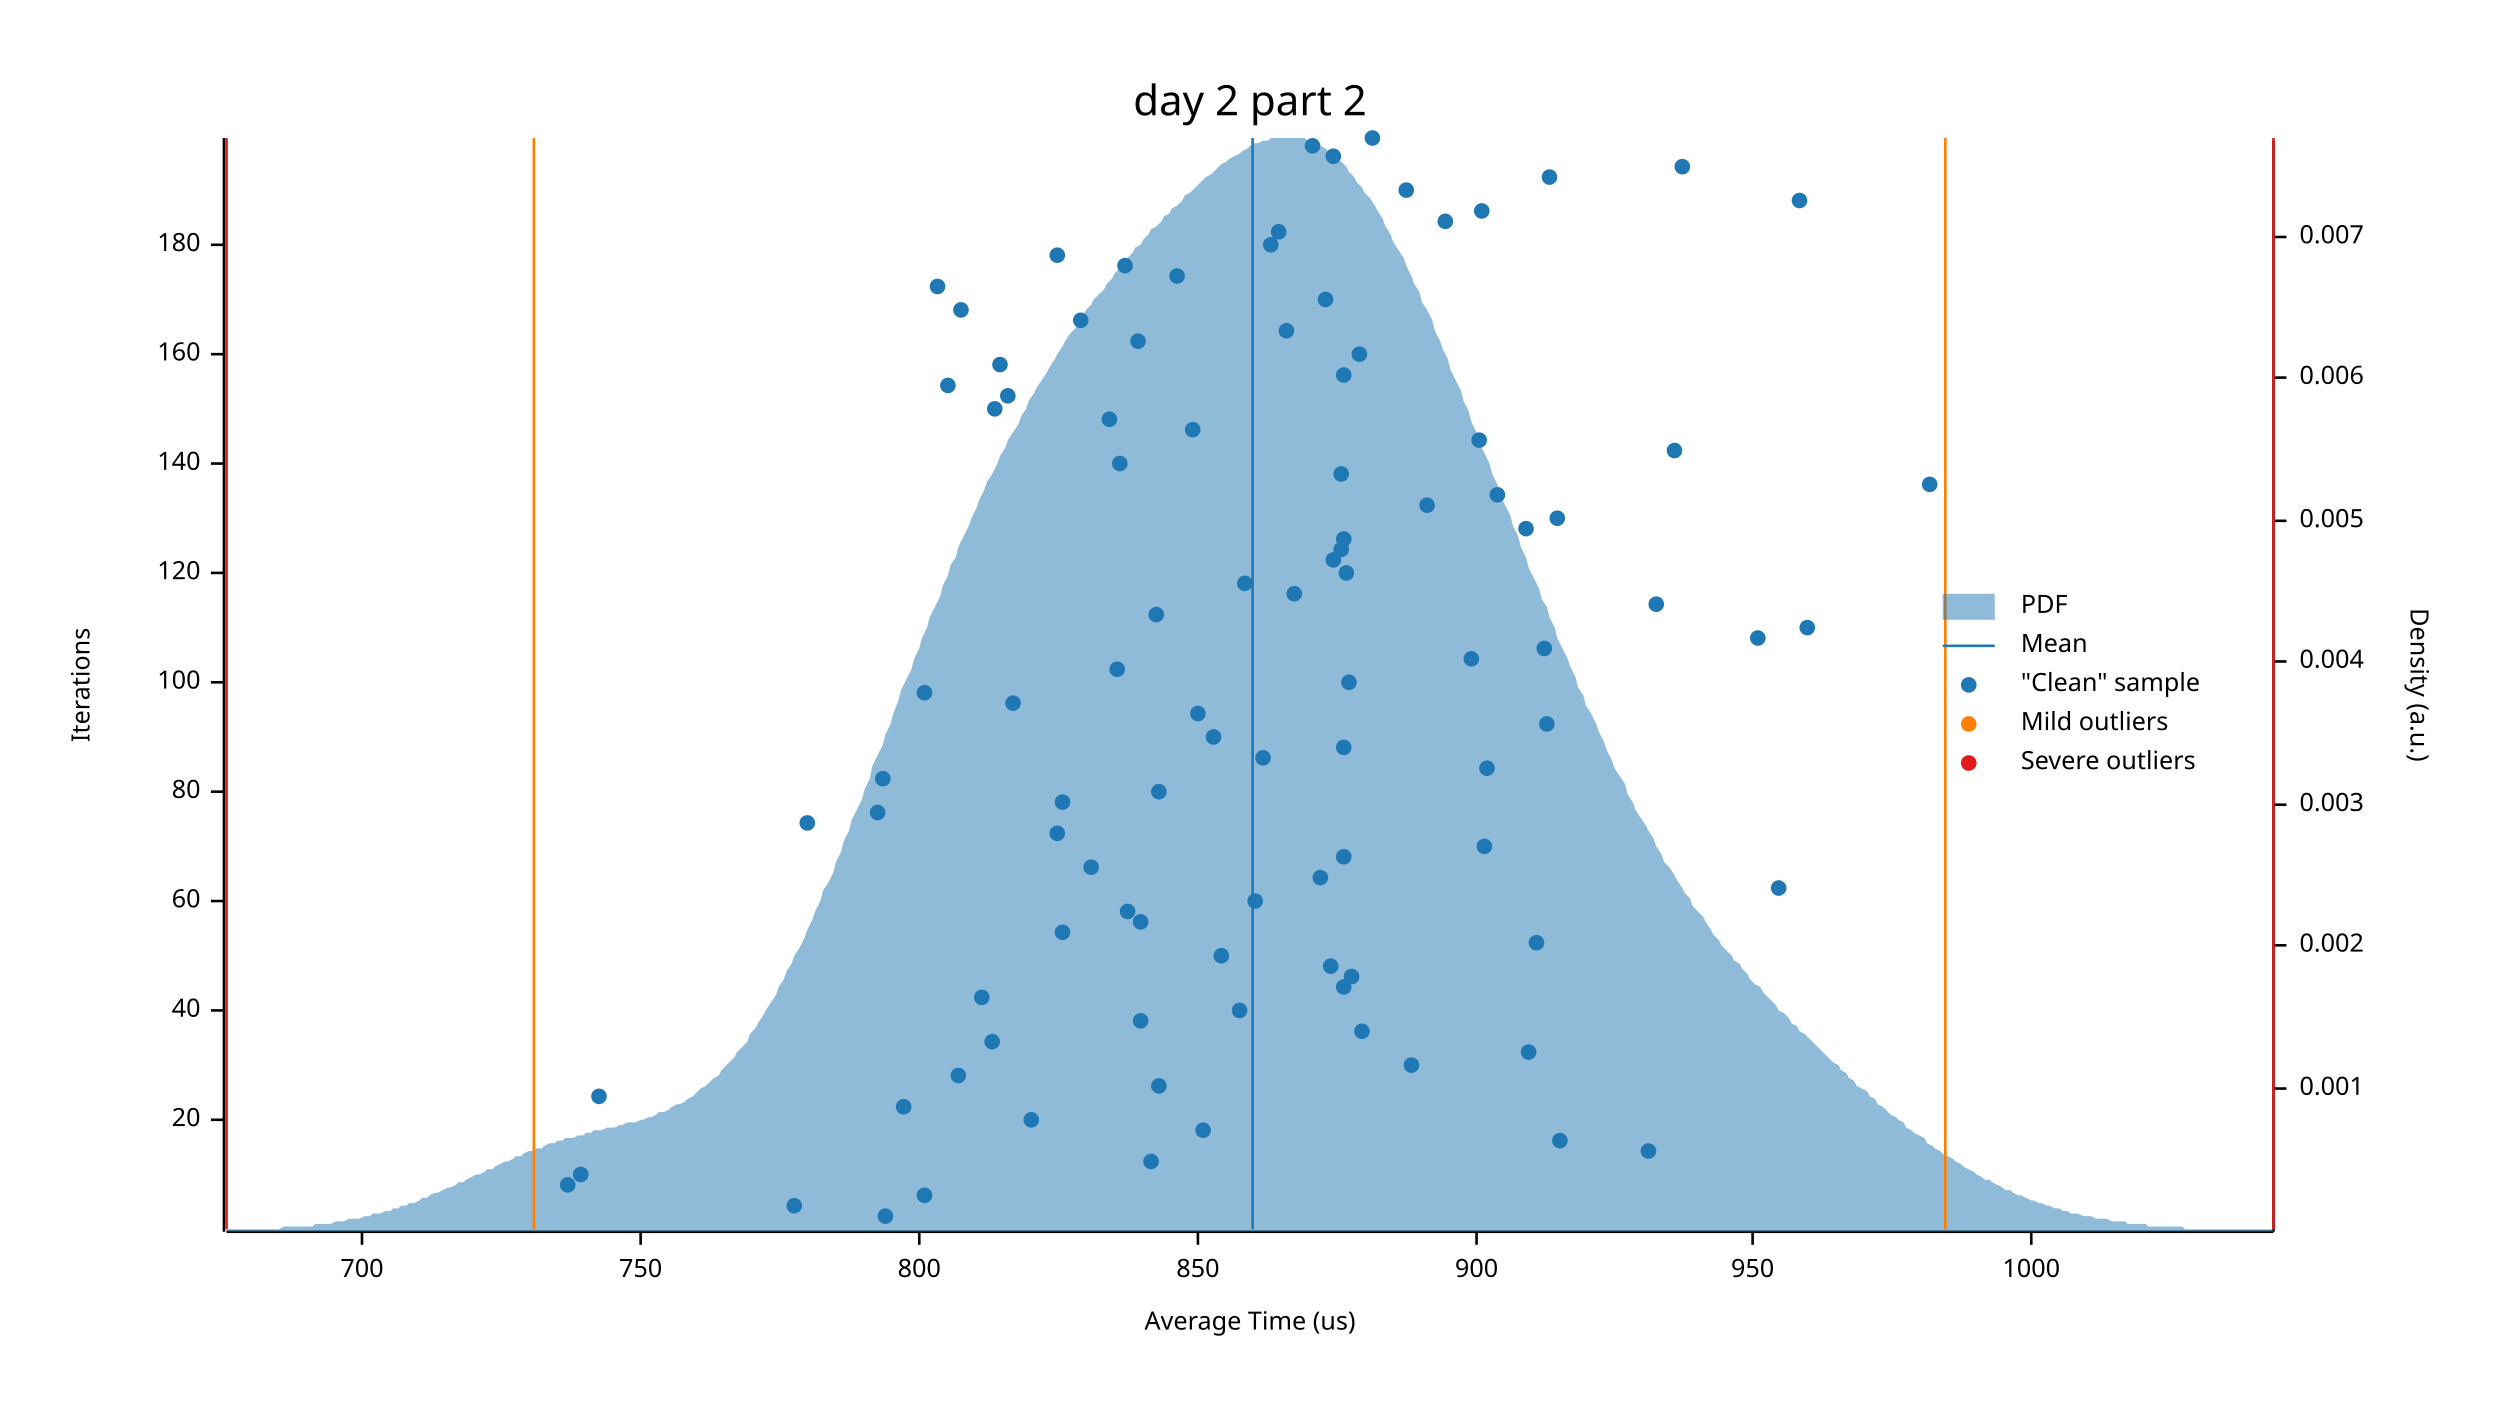
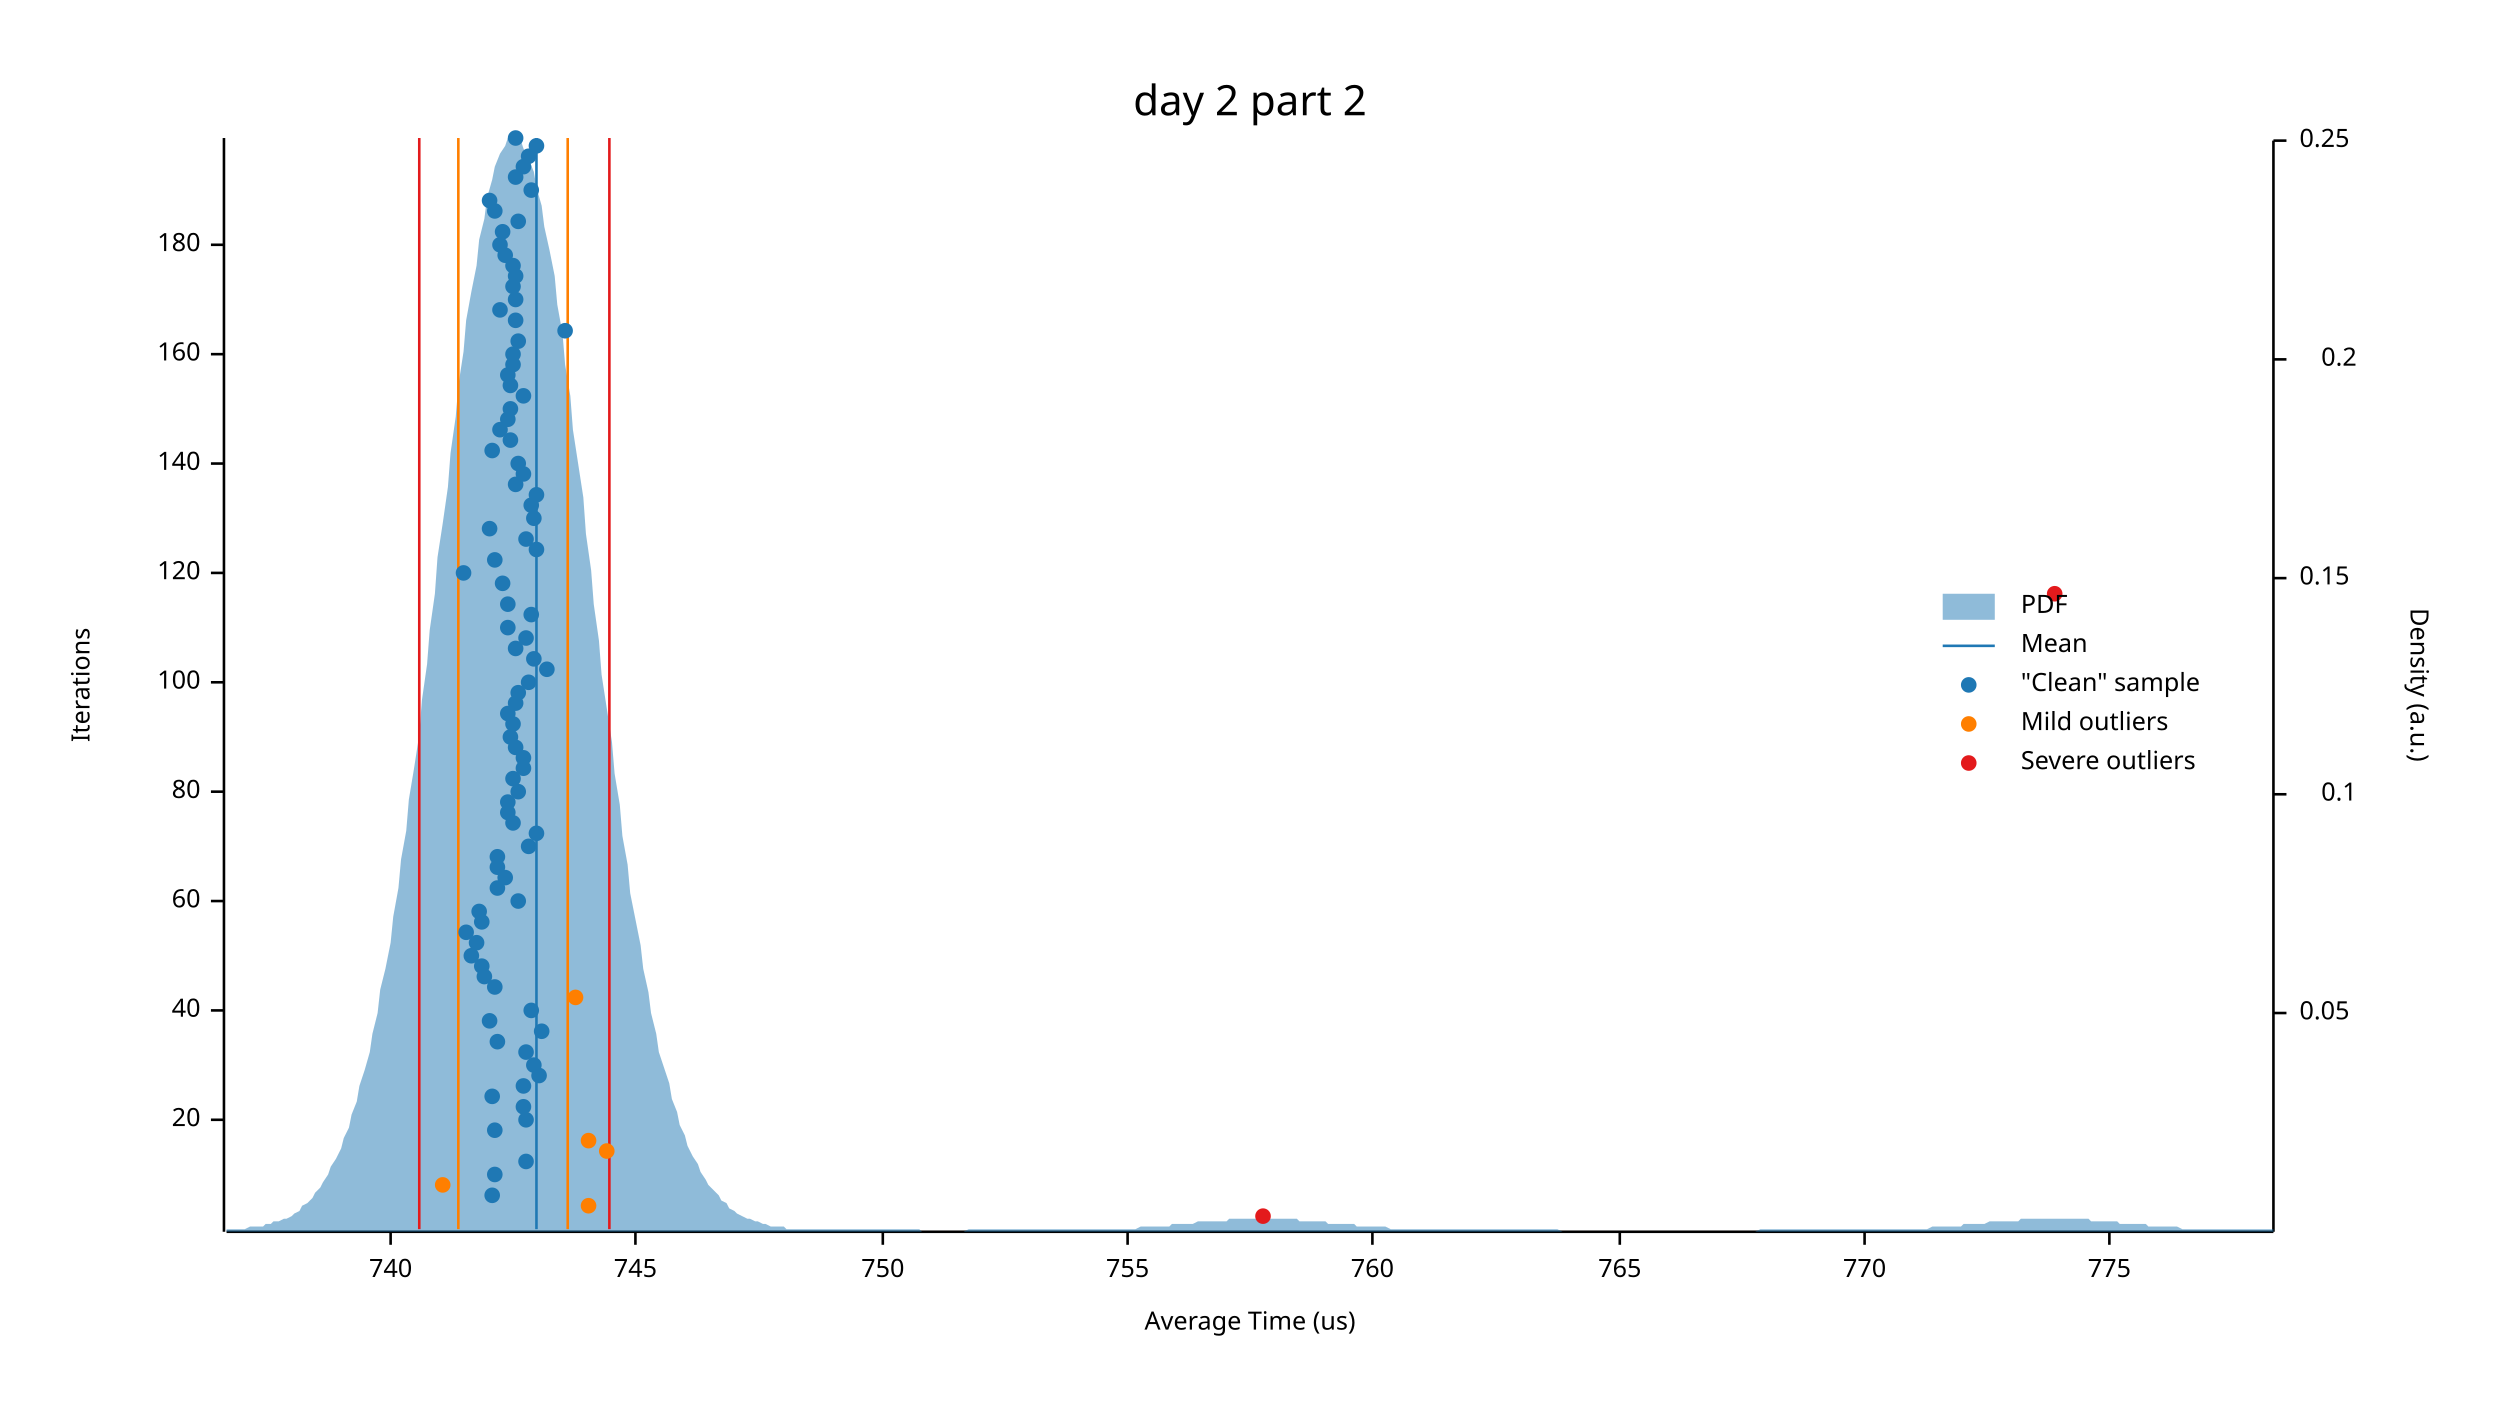
<svg xmlns="http://www.w3.org/2000/svg" width="960" height="540" viewBox="0 0 960 540">
  <text x="480" y="32" dy="0.76em" text-anchor="middle" font-family="sans-serif" font-size="16.129" opacity="1" fill="#000000">
day 2 part 2
</text>
  <text x="27" y="263" dy="0.76em" text-anchor="middle" font-family="sans-serif" font-size="9.677" opacity="1" fill="#000000" transform="rotate(270, 27, 263)">
Iterations
</text>
  <text x="480" y="513" dy="-0.5ex" text-anchor="middle" font-family="sans-serif" font-size="9.677" opacity="1" fill="#000000">
Average Time (us)
</text>
  <polyline fill="none" opacity="1" stroke="#000000" stroke-width="1" points="86,53 86,473 " />
  <text x="77" y="430" dy="0.5ex" text-anchor="end" font-family="sans-serif" font-size="9.677" opacity="1" fill="#000000">
20
</text>
  <polyline fill="none" opacity="1" stroke="#000000" stroke-width="1" points="81,430 86,430 " />
  <text x="77" y="388" dy="0.5ex" text-anchor="end" font-family="sans-serif" font-size="9.677" opacity="1" fill="#000000">
40
</text>
  <polyline fill="none" opacity="1" stroke="#000000" stroke-width="1" points="81,388 86,388 " />
  <text x="77" y="346" dy="0.5ex" text-anchor="end" font-family="sans-serif" font-size="9.677" opacity="1" fill="#000000">
60
</text>
  <polyline fill="none" opacity="1" stroke="#000000" stroke-width="1" points="81,346 86,346 " />
  <text x="77" y="304" dy="0.5ex" text-anchor="end" font-family="sans-serif" font-size="9.677" opacity="1" fill="#000000">
80
</text>
  <polyline fill="none" opacity="1" stroke="#000000" stroke-width="1" points="81,304 86,304 " />
  <text x="77" y="262" dy="0.5ex" text-anchor="end" font-family="sans-serif" font-size="9.677" opacity="1" fill="#000000">
100
</text>
  <polyline fill="none" opacity="1" stroke="#000000" stroke-width="1" points="81,262 86,262 " />
  <text x="77" y="220" dy="0.5ex" text-anchor="end" font-family="sans-serif" font-size="9.677" opacity="1" fill="#000000">
120
</text>
  <polyline fill="none" opacity="1" stroke="#000000" stroke-width="1" points="81,220 86,220 " />
  <text x="77" y="178" dy="0.5ex" text-anchor="end" font-family="sans-serif" font-size="9.677" opacity="1" fill="#000000">
140
</text>
  <polyline fill="none" opacity="1" stroke="#000000" stroke-width="1" points="81,178 86,178 " />
  <text x="77" y="136" dy="0.5ex" text-anchor="end" font-family="sans-serif" font-size="9.677" opacity="1" fill="#000000">
160
</text>
  <polyline fill="none" opacity="1" stroke="#000000" stroke-width="1" points="81,136 86,136 " />
  <text x="77" y="94" dy="0.5ex" text-anchor="end" font-family="sans-serif" font-size="9.677" opacity="1" fill="#000000">
180
</text>
  <polyline fill="none" opacity="1" stroke="#000000" stroke-width="1" points="81,94 86,94 " />
  <polyline fill="none" opacity="1" stroke="#000000" stroke-width="1" points="87,473 873,473 " />
-   <text x="139" y="483" dy="0.76em" text-anchor="middle" font-family="sans-serif" font-size="9.677" opacity="1" fill="#000000">
- 700
- </text>
-   <polyline fill="none" opacity="1" stroke="#000000" stroke-width="1" points="139,473 139,478 " />
-   <text x="246" y="483" dy="0.76em" text-anchor="middle" font-family="sans-serif" font-size="9.677" opacity="1" fill="#000000">
+   <text x="150" y="483" dy="0.76em" text-anchor="middle" font-family="sans-serif" font-size="9.677" opacity="1" fill="#000000">
+ 740
+ </text>
+   <polyline fill="none" opacity="1" stroke="#000000" stroke-width="1" points="150,473 150,478 " />
+   <text x="244" y="483" dy="0.76em" text-anchor="middle" font-family="sans-serif" font-size="9.677" opacity="1" fill="#000000">
+ 745
+ </text>
+   <polyline fill="none" opacity="1" stroke="#000000" stroke-width="1" points="244,473 244,478 " />
+   <text x="339" y="483" dy="0.76em" text-anchor="middle" font-family="sans-serif" font-size="9.677" opacity="1" fill="#000000">
750
</text>
-   <polyline fill="none" opacity="1" stroke="#000000" stroke-width="1" points="246,473 246,478 " />
-   <text x="353" y="483" dy="0.76em" text-anchor="middle" font-family="sans-serif" font-size="9.677" opacity="1" fill="#000000">
- 800
- </text>
-   <polyline fill="none" opacity="1" stroke="#000000" stroke-width="1" points="353,473 353,478 " />
-   <text x="460" y="483" dy="0.76em" text-anchor="middle" font-family="sans-serif" font-size="9.677" opacity="1" fill="#000000">
- 850
- </text>
-   <polyline fill="none" opacity="1" stroke="#000000" stroke-width="1" points="460,473 460,478 " />
-   <text x="567" y="483" dy="0.76em" text-anchor="middle" font-family="sans-serif" font-size="9.677" opacity="1" fill="#000000">
- 900
- </text>
-   <polyline fill="none" opacity="1" stroke="#000000" stroke-width="1" points="567,473 567,478 " />
-   <text x="673" y="483" dy="0.76em" text-anchor="middle" font-family="sans-serif" font-size="9.677" opacity="1" fill="#000000">
- 950
- </text>
-   <polyline fill="none" opacity="1" stroke="#000000" stroke-width="1" points="673,473 673,478 " />
-   <text x="780" y="483" dy="0.76em" text-anchor="middle" font-family="sans-serif" font-size="9.677" opacity="1" fill="#000000">
- 1000
- </text>
-   <polyline fill="none" opacity="1" stroke="#000000" stroke-width="1" points="780,473 780,478 " />
+   <polyline fill="none" opacity="1" stroke="#000000" stroke-width="1" points="339,473 339,478 " />
+   <text x="433" y="483" dy="0.76em" text-anchor="middle" font-family="sans-serif" font-size="9.677" opacity="1" fill="#000000">
+ 755
+ </text>
+   <polyline fill="none" opacity="1" stroke="#000000" stroke-width="1" points="433,473 433,478 " />
+   <text x="527" y="483" dy="0.76em" text-anchor="middle" font-family="sans-serif" font-size="9.677" opacity="1" fill="#000000">
+ 760
+ </text>
+   <polyline fill="none" opacity="1" stroke="#000000" stroke-width="1" points="527,473 527,478 " />
+   <text x="622" y="483" dy="0.76em" text-anchor="middle" font-family="sans-serif" font-size="9.677" opacity="1" fill="#000000">
+ 765
+ </text>
+   <polyline fill="none" opacity="1" stroke="#000000" stroke-width="1" points="622,473 622,478 " />
+   <text x="716" y="483" dy="0.76em" text-anchor="middle" font-family="sans-serif" font-size="9.677" opacity="1" fill="#000000">
+ 770
+ </text>
+   <polyline fill="none" opacity="1" stroke="#000000" stroke-width="1" points="716,473 716,478 " />
+   <text x="810" y="483" dy="0.76em" text-anchor="middle" font-family="sans-serif" font-size="9.677" opacity="1" fill="#000000">
+ 775
+ </text>
+   <polyline fill="none" opacity="1" stroke="#000000" stroke-width="1" points="810,473 810,478 " />
  <text x="933" y="263" dy="0.76em" text-anchor="middle" font-family="sans-serif" font-size="9.677" opacity="1" fill="#000000" transform="rotate(90, 933, 263)">
Density (a.u.)
</text>
  <polyline fill="none" opacity="1" stroke="#000000" stroke-width="1" points="873,54 873,473 " />
-   <text x="883" y="418" dy="0.5ex" text-anchor="start" font-family="sans-serif" font-size="9.677" opacity="1" fill="#000000">
- 0.001
- </text>
-   <polyline fill="none" opacity="1" stroke="#000000" stroke-width="1" points="873,418 878,418 " />
-   <text x="883" y="363" dy="0.5ex" text-anchor="start" font-family="sans-serif" font-size="9.677" opacity="1" fill="#000000">
- 0.002
- </text>
-   <polyline fill="none" opacity="1" stroke="#000000" stroke-width="1" points="873,363 878,363 " />
-   <text x="883" y="309" dy="0.5ex" text-anchor="start" font-family="sans-serif" font-size="9.677" opacity="1" fill="#000000">
- 0.003
- </text>
-   <polyline fill="none" opacity="1" stroke="#000000" stroke-width="1" points="873,309 878,309 " />
-   <text x="883" y="254" dy="0.5ex" text-anchor="start" font-family="sans-serif" font-size="9.677" opacity="1" fill="#000000">
- 0.004
- </text>
-   <polyline fill="none" opacity="1" stroke="#000000" stroke-width="1" points="873,254 878,254 " />
-   <text x="883" y="200" dy="0.5ex" text-anchor="start" font-family="sans-serif" font-size="9.677" opacity="1" fill="#000000">
- 0.005
- </text>
-   <polyline fill="none" opacity="1" stroke="#000000" stroke-width="1" points="873,200 878,200 " />
-   <text x="883" y="145" dy="0.5ex" text-anchor="start" font-family="sans-serif" font-size="9.677" opacity="1" fill="#000000">
- 0.006
- </text>
-   <polyline fill="none" opacity="1" stroke="#000000" stroke-width="1" points="873,145 878,145 " />
-   <text x="883" y="91" dy="0.5ex" text-anchor="start" font-family="sans-serif" font-size="9.677" opacity="1" fill="#000000">
- 0.007
- </text>
-   <polyline fill="none" opacity="1" stroke="#000000" stroke-width="1" points="873,91 878,91 " />
-   <polygon opacity="0.5" fill="#1F78B4" points="87,472 88,472 90,472 91,472 93,472 94,472 96,472 98,472 99,472 101,472 102,472 104,472 105,472 107,472 109,471 110,471 112,471 113,471 115,471 116,471 118,471 120,471 121,470 123,470 124,470 126,470 127,470 129,469 131,469 132,469 134,468 135,468 137,468 138,468 140,467 142,467 143,466 145,466 146,466 148,465 150,465 151,464 153,464 154,463 156,463 157,462 159,462 161,461 162,460 164,460 165,459 167,458 168,458 170,457 172,456 173,456 175,455 176,454 178,454 179,453 181,452 183,451 184,451 186,450 187,449 189,449 190,448 192,447 194,446 195,446 197,445 198,444 200,444 201,443 203,442 205,442 206,441 208,441 209,440 211,439 213,439 214,438 216,438 217,437 219,437 220,437 222,436 224,436 225,435 227,435 228,434 230,434 231,434 233,433 235,433 236,433 238,432 239,432 241,431 242,431 244,431 246,430 247,430 249,429 250,429 252,428 253,427 255,427 257,426 258,425 260,424 261,424 263,423 264,422 266,421 268,419 269,418 271,417 272,416 274,414 276,413 277,411 279,409 280,408 282,406 283,404 285,402 287,400 288,397 290,395 291,393 293,390 294,388 296,385 298,382 299,379 301,376 302,373 304,370 305,367 307,364 309,360 310,357 312,353 313,350 315,346 316,342 318,339 320,335 321,331 323,327 324,323 326,319 327,315 329,311 331,307 332,303 334,299 335,294 337,290 339,286 340,282 342,278 343,274 345,269 346,265 348,261 350,257 351,253 353,249 354,245 356,241 357,237 359,233 361,229 362,225 364,221 365,217 367,214 368,210 370,206 372,202 373,199 375,195 376,192 378,188 379,185 381,182 383,178 384,175 386,172 387,169 389,166 391,163 392,160 394,157 395,154 397,151 398,149 400,146 402,143 403,141 405,138 406,136 408,133 409,131 411,128 413,126 414,124 416,121 417,119 419,117 420,115 422,113 424,111 425,109 427,107 428,105 430,103 431,101 433,99 435,97 436,95 438,94 439,92 441,90 442,88 444,87 446,85 447,83 449,82 450,80 452,79 454,77 455,75 457,74 458,73 460,71 461,70 463,68 465,67 466,66 468,64 469,63 471,62 472,61 474,60 476,59 477,58 479,57 480,56 482,55 483,55 485,54 487,54 488,53 490,53 491,53 493,53 494,53 496,53 498,53 499,53 501,53 502,54 504,55 505,55 507,56 509,57 510,58 512,60 513,61 515,62 517,64 518,66 520,68 521,70 523,72 524,74 526,76 528,79 529,81 531,84 532,87 534,90 535,93 537,96 539,99 540,102 542,106 543,109 545,112 546,116 548,119 550,123 551,127 553,131 554,134 556,138 557,142 559,146 561,150 562,154 564,158 565,162 567,166 568,170 570,174 572,178 573,182 575,186 576,190 578,194 580,198 581,202 583,206 584,210 586,214 587,218 589,222 591,226 592,230 594,233 595,237 597,241 598,245 600,249 602,253 603,256 605,260 606,264 608,267 609,271 611,274 613,278 614,281 616,285 617,288 619,292 620,295 622,298 624,301 625,305 627,308 628,311 630,314 632,317 633,319 635,322 636,325 638,328 639,331 641,333 643,336 644,338 646,341 647,343 649,345 650,348 652,350 654,352 655,354 657,357 658,359 660,361 661,363 663,365 665,367 666,369 668,370 669,372 671,374 672,376 674,378 676,379 677,381 679,383 680,384 682,386 683,388 685,389 687,391 688,393 690,394 691,396 693,397 695,399 696,400 698,402 699,403 701,405 702,406 704,408 706,409 707,411 709,412 710,414 712,415 713,417 715,418 717,419 718,421 720,422 721,424 723,425 724,426 726,428 728,429 729,430 731,431 732,433 734,434 735,435 737,436 739,437 740,439 742,440 743,441 745,442 746,443 748,444 750,445 751,446 753,447 754,448 756,449 758,450 759,451 761,452 762,453 764,453 765,454 767,455 769,456 770,457 772,457 773,458 775,459 776,459 778,460 780,461 781,461 783,462 784,462 786,463 787,463 789,464 791,464 792,465 794,465 795,466 797,466 798,466 800,467 802,467 803,467 805,468 806,468 808,468 809,468 811,469 813,469 814,469 816,469 817,470 819,470 821,470 822,470 824,470 825,471 827,471 828,471 830,471 832,471 833,471 835,471 836,471 838,471 839,472 841,472 843,472 844,472 846,472 847,472 849,472 850,472 852,472 854,472 855,472 857,472 858,472 860,472 861,472 863,472 865,472 866,472 868,472 869,472 871,472 873,472 873,473 87,473 " />
-   <polyline fill="none" opacity="1" stroke="#1F78B4" stroke-width="1" points="481,472 481,53 " />
-   <polyline fill="none" opacity="1" stroke="#FF7F00" stroke-width="1" points="205,472 205,53 " />
-   <polyline fill="none" opacity="1" stroke="#FF7F00" stroke-width="1" points="747,472 747,53 " />
-   <polyline fill="none" opacity="1" stroke="#E31A1C" stroke-width="1" points="87,472 87,53 " />
-   <polyline fill="none" opacity="1" stroke="#E31A1C" stroke-width="1" points="873,472 873,53 " />
-   <circle cx="340" cy="467" r="3" opacity="1" fill="#1F78B4" stroke="none" />
-   <circle cx="305" cy="463" r="3" opacity="1" fill="#1F78B4" stroke="none" />
-   <circle cx="355" cy="459" r="3" opacity="1" fill="#1F78B4" stroke="none" />
-   <circle cx="218" cy="455" r="3" opacity="1" fill="#1F78B4" stroke="none" />
-   <circle cx="223" cy="451" r="3" opacity="1" fill="#1F78B4" stroke="none" />
-   <circle cx="442" cy="446" r="3" opacity="1" fill="#1F78B4" stroke="none" />
-   <circle cx="633" cy="442" r="3" opacity="1" fill="#1F78B4" stroke="none" />
-   <circle cx="599" cy="438" r="3" opacity="1" fill="#1F78B4" stroke="none" />
-   <circle cx="462" cy="434" r="3" opacity="1" fill="#1F78B4" stroke="none" />
-   <circle cx="396" cy="430" r="3" opacity="1" fill="#1F78B4" stroke="none" />
-   <circle cx="347" cy="425" r="3" opacity="1" fill="#1F78B4" stroke="none" />
-   <circle cx="230" cy="421" r="3" opacity="1" fill="#1F78B4" stroke="none" />
-   <circle cx="445" cy="417" r="3" opacity="1" fill="#1F78B4" stroke="none" />
-   <circle cx="368" cy="413" r="3" opacity="1" fill="#1F78B4" stroke="none" />
-   <circle cx="542" cy="409" r="3" opacity="1" fill="#1F78B4" stroke="none" />
-   <circle cx="587" cy="404" r="3" opacity="1" fill="#1F78B4" stroke="none" />
-   <circle cx="381" cy="400" r="3" opacity="1" fill="#1F78B4" stroke="none" />
-   <circle cx="523" cy="396" r="3" opacity="1" fill="#1F78B4" stroke="none" />
-   <circle cx="438" cy="392" r="3" opacity="1" fill="#1F78B4" stroke="none" />
-   <circle cx="476" cy="388" r="3" opacity="1" fill="#1F78B4" stroke="none" />
-   <circle cx="377" cy="383" r="3" opacity="1" fill="#1F78B4" stroke="none" />
-   <circle cx="516" cy="379" r="3" opacity="1" fill="#1F78B4" stroke="none" />
-   <circle cx="519" cy="375" r="3" opacity="1" fill="#1F78B4" stroke="none" />
-   <circle cx="511" cy="371" r="3" opacity="1" fill="#1F78B4" stroke="none" />
-   <circle cx="469" cy="367" r="3" opacity="1" fill="#1F78B4" stroke="none" />
-   <circle cx="590" cy="362" r="3" opacity="1" fill="#1F78B4" stroke="none" />
-   <circle cx="408" cy="358" r="3" opacity="1" fill="#1F78B4" stroke="none" />
-   <circle cx="438" cy="354" r="3" opacity="1" fill="#1F78B4" stroke="none" />
-   <circle cx="433" cy="350" r="3" opacity="1" fill="#1F78B4" stroke="none" />
-   <circle cx="482" cy="346" r="3" opacity="1" fill="#1F78B4" stroke="none" />
-   <circle cx="683" cy="341" r="3" opacity="1" fill="#1F78B4" stroke="none" />
-   <circle cx="507" cy="337" r="3" opacity="1" fill="#1F78B4" stroke="none" />
-   <circle cx="419" cy="333" r="3" opacity="1" fill="#1F78B4" stroke="none" />
-   <circle cx="516" cy="329" r="3" opacity="1" fill="#1F78B4" stroke="none" />
-   <circle cx="570" cy="325" r="3" opacity="1" fill="#1F78B4" stroke="none" />
-   <circle cx="406" cy="320" r="3" opacity="1" fill="#1F78B4" stroke="none" />
-   <circle cx="310" cy="316" r="3" opacity="1" fill="#1F78B4" stroke="none" />
-   <circle cx="337" cy="312" r="3" opacity="1" fill="#1F78B4" stroke="none" />
-   <circle cx="408" cy="308" r="3" opacity="1" fill="#1F78B4" stroke="none" />
-   <circle cx="445" cy="304" r="3" opacity="1" fill="#1F78B4" stroke="none" />
-   <circle cx="339" cy="299" r="3" opacity="1" fill="#1F78B4" stroke="none" />
-   <circle cx="571" cy="295" r="3" opacity="1" fill="#1F78B4" stroke="none" />
-   <circle cx="485" cy="291" r="3" opacity="1" fill="#1F78B4" stroke="none" />
-   <circle cx="516" cy="287" r="3" opacity="1" fill="#1F78B4" stroke="none" />
-   <circle cx="466" cy="283" r="3" opacity="1" fill="#1F78B4" stroke="none" />
-   <circle cx="594" cy="278" r="3" opacity="1" fill="#1F78B4" stroke="none" />
-   <circle cx="460" cy="274" r="3" opacity="1" fill="#1F78B4" stroke="none" />
-   <circle cx="389" cy="270" r="3" opacity="1" fill="#1F78B4" stroke="none" />
-   <circle cx="355" cy="266" r="3" opacity="1" fill="#1F78B4" stroke="none" />
-   <circle cx="518" cy="262" r="3" opacity="1" fill="#1F78B4" stroke="none" />
-   <circle cx="429" cy="257" r="3" opacity="1" fill="#1F78B4" stroke="none" />
-   <circle cx="565" cy="253" r="3" opacity="1" fill="#1F78B4" stroke="none" />
-   <circle cx="593" cy="249" r="3" opacity="1" fill="#1F78B4" stroke="none" />
-   <circle cx="675" cy="245" r="3" opacity="1" fill="#1F78B4" stroke="none" />
-   <circle cx="694" cy="241" r="3" opacity="1" fill="#1F78B4" stroke="none" />
-   <circle cx="444" cy="236" r="3" opacity="1" fill="#1F78B4" stroke="none" />
-   <circle cx="636" cy="232" r="3" opacity="1" fill="#1F78B4" stroke="none" />
-   <circle cx="497" cy="228" r="3" opacity="1" fill="#1F78B4" stroke="none" />
-   <circle cx="478" cy="224" r="3" opacity="1" fill="#1F78B4" stroke="none" />
-   <circle cx="517" cy="220" r="3" opacity="1" fill="#1F78B4" stroke="none" />
-   <circle cx="512" cy="215" r="3" opacity="1" fill="#1F78B4" stroke="none" />
-   <circle cx="515" cy="211" r="3" opacity="1" fill="#1F78B4" stroke="none" />
-   <circle cx="516" cy="207" r="3" opacity="1" fill="#1F78B4" stroke="none" />
-   <circle cx="586" cy="203" r="3" opacity="1" fill="#1F78B4" stroke="none" />
-   <circle cx="598" cy="199" r="3" opacity="1" fill="#1F78B4" stroke="none" />
-   <circle cx="548" cy="194" r="3" opacity="1" fill="#1F78B4" stroke="none" />
-   <circle cx="575" cy="190" r="3" opacity="1" fill="#1F78B4" stroke="none" />
-   <circle cx="741" cy="186" r="3" opacity="1" fill="#1F78B4" stroke="none" />
-   <circle cx="515" cy="182" r="3" opacity="1" fill="#1F78B4" stroke="none" />
-   <circle cx="430" cy="178" r="3" opacity="1" fill="#1F78B4" stroke="none" />
-   <circle cx="643" cy="173" r="3" opacity="1" fill="#1F78B4" stroke="none" />
-   <circle cx="568" cy="169" r="3" opacity="1" fill="#1F78B4" stroke="none" />
-   <circle cx="458" cy="165" r="3" opacity="1" fill="#1F78B4" stroke="none" />
-   <circle cx="426" cy="161" r="3" opacity="1" fill="#1F78B4" stroke="none" />
-   <circle cx="382" cy="157" r="3" opacity="1" fill="#1F78B4" stroke="none" />
-   <circle cx="387" cy="152" r="3" opacity="1" fill="#1F78B4" stroke="none" />
-   <circle cx="364" cy="148" r="3" opacity="1" fill="#1F78B4" stroke="none" />
-   <circle cx="516" cy="144" r="3" opacity="1" fill="#1F78B4" stroke="none" />
-   <circle cx="384" cy="140" r="3" opacity="1" fill="#1F78B4" stroke="none" />
-   <circle cx="522" cy="136" r="3" opacity="1" fill="#1F78B4" stroke="none" />
-   <circle cx="437" cy="131" r="3" opacity="1" fill="#1F78B4" stroke="none" />
-   <circle cx="494" cy="127" r="3" opacity="1" fill="#1F78B4" stroke="none" />
-   <circle cx="415" cy="123" r="3" opacity="1" fill="#1F78B4" stroke="none" />
-   <circle cx="369" cy="119" r="3" opacity="1" fill="#1F78B4" stroke="none" />
-   <circle cx="509" cy="115" r="3" opacity="1" fill="#1F78B4" stroke="none" />
-   <circle cx="360" cy="110" r="3" opacity="1" fill="#1F78B4" stroke="none" />
-   <circle cx="452" cy="106" r="3" opacity="1" fill="#1F78B4" stroke="none" />
-   <circle cx="432" cy="102" r="3" opacity="1" fill="#1F78B4" stroke="none" />
-   <circle cx="406" cy="98" r="3" opacity="1" fill="#1F78B4" stroke="none" />
-   <circle cx="488" cy="94" r="3" opacity="1" fill="#1F78B4" stroke="none" />
-   <circle cx="491" cy="89" r="3" opacity="1" fill="#1F78B4" stroke="none" />
-   <circle cx="555" cy="85" r="3" opacity="1" fill="#1F78B4" stroke="none" />
-   <circle cx="569" cy="81" r="3" opacity="1" fill="#1F78B4" stroke="none" />
-   <circle cx="691" cy="77" r="3" opacity="1" fill="#1F78B4" stroke="none" />
-   <circle cx="540" cy="73" r="3" opacity="1" fill="#1F78B4" stroke="none" />
-   <circle cx="595" cy="68" r="3" opacity="1" fill="#1F78B4" stroke="none" />
-   <circle cx="646" cy="64" r="3" opacity="1" fill="#1F78B4" stroke="none" />
-   <circle cx="512" cy="60" r="3" opacity="1" fill="#1F78B4" stroke="none" />
-   <circle cx="504" cy="56" r="3" opacity="1" fill="#1F78B4" stroke="none" />
-   <circle cx="527" cy="53" r="3" opacity="1" fill="#1F78B4" stroke="none" />
+   <text x="883" y="389" dy="0.5ex" text-anchor="start" font-family="sans-serif" font-size="9.677" opacity="1" fill="#000000">
+ 0.05
+ </text>
+   <polyline fill="none" opacity="1" stroke="#000000" stroke-width="1" points="873,389 878,389 " />
+   <text x="905" y="305" dy="0.5ex" text-anchor="end" font-family="sans-serif" font-size="9.677" opacity="1" fill="#000000">
+ 0.1
+ </text>
+   <polyline fill="none" opacity="1" stroke="#000000" stroke-width="1" points="873,305 878,305 " />
+   <text x="883" y="222" dy="0.5ex" text-anchor="start" font-family="sans-serif" font-size="9.677" opacity="1" fill="#000000">
+ 0.15
+ </text>
+   <polyline fill="none" opacity="1" stroke="#000000" stroke-width="1" points="873,222 878,222 " />
+   <text x="905" y="138" dy="0.5ex" text-anchor="end" font-family="sans-serif" font-size="9.677" opacity="1" fill="#000000">
+ 0.2
+ </text>
+   <polyline fill="none" opacity="1" stroke="#000000" stroke-width="1" points="873,138 878,138 " />
+   <text x="883" y="54" dy="0.5ex" text-anchor="start" font-family="sans-serif" font-size="9.677" opacity="1" fill="#000000">
+ 0.25
+ </text>
+   <polyline fill="none" opacity="1" stroke="#000000" stroke-width="1" points="873,54 878,54 " />
+   <polygon opacity="0.5" fill="#1F78B4" points="87,472 88,472 90,472 91,472 93,472 94,472 96,471 98,471 99,471 101,471 102,470 104,470 105,469 107,469 109,468 110,468 112,467 113,466 115,465 116,463 118,462 120,460 121,458 123,456 124,454 126,451 127,448 129,445 131,441 132,437 134,433 135,428 137,423 138,417 140,411 142,404 143,397 145,389 146,380 148,372 150,362 151,352 153,341 154,330 156,319 157,307 159,295 161,282 162,269 164,255 165,242 167,228 168,214 170,201 172,187 173,174 175,160 176,148 178,135 179,123 181,112 183,102 184,92 186,84 187,76 189,69 190,64 192,59 194,56 195,53 197,53 198,53 200,54 201,57 203,61 205,66 206,72 208,79 209,87 211,96 213,106 214,117 216,128 217,140 219,152 220,165 222,178 224,191 225,205 227,219 228,232 230,246 231,259 233,272 235,285 236,297 238,309 239,321 241,332 242,343 244,353 246,363 247,372 249,381 250,389 252,397 253,404 255,410 257,416 258,422 260,427 261,432 263,436 264,440 266,444 268,447 269,450 271,453 272,455 274,457 276,459 277,461 279,462 280,464 282,465 283,466 285,467 287,468 288,468 290,469 291,469 293,470 294,470 296,471 298,471 299,471 301,471 302,472 304,472 305,472 307,472 309,472 310,472 312,472 313,472 315,472 316,472 318,472 320,472 321,472 323,472 324,472 326,472 327,472 329,472 331,472 332,472 334,472 335,472 337,472 339,472 340,472 342,472 343,472 345,472 346,472 348,472 350,472 351,472 353,472 354,473 356,473 357,473 359,473 361,473 362,473 364,473 365,473 367,473 368,473 370,473 372,472 373,472 375,472 376,472 378,472 379,472 381,472 383,472 384,472 386,472 387,472 389,472 391,472 392,472 394,472 395,472 397,472 398,472 400,472 402,472 403,472 405,472 406,472 408,472 409,472 411,472 413,472 414,472 416,472 417,472 419,472 420,472 422,472 424,472 425,472 427,472 428,472 430,472 431,472 433,472 435,472 436,472 438,471 439,471 441,471 442,471 444,471 446,471 447,471 449,471 450,470 452,470 454,470 455,470 457,470 458,470 460,469 461,469 463,469 465,469 466,469 468,469 469,469 471,469 472,468 474,468 476,468 477,468 479,468 480,468 482,468 483,468 485,468 487,468 488,468 490,468 491,468 493,468 494,468 496,468 498,468 499,469 501,469 502,469 504,469 505,469 507,469 509,469 510,470 512,470 513,470 515,470 517,470 518,470 520,470 521,471 523,471 524,471 526,471 528,471 529,471 531,471 532,471 534,472 535,472 537,472 539,472 540,472 542,472 543,472 545,472 546,472 548,472 550,472 551,472 553,472 554,472 556,472 557,472 559,472 561,472 562,472 564,472 565,472 567,472 568,472 570,472 572,472 573,472 575,472 576,472 578,472 580,472 581,472 583,472 584,472 586,472 587,472 589,472 591,472 592,472 594,472 595,472 597,472 598,472 600,473 602,473 603,473 605,473 606,473 608,473 609,473 611,473 613,473 614,473 616,473 617,473 619,473 620,473 622,473 624,473 625,473 627,473 628,473 630,473 632,473 633,473 635,473 636,473 638,473 639,473 641,473 643,473 644,473 646,473 647,473 649,473 650,473 652,473 654,473 655,473 657,473 658,473 660,473 661,473 663,473 665,473 666,473 668,473 669,473 671,473 672,473 674,473 676,472 677,472 679,472 680,472 682,472 683,472 685,472 687,472 688,472 690,472 691,472 693,472 695,472 696,472 698,472 699,472 701,472 702,472 704,472 706,472 707,472 709,472 710,472 712,472 713,472 715,472 717,472 718,472 720,472 721,472 723,472 724,472 726,472 728,472 729,472 731,472 732,472 734,472 735,472 737,472 739,472 740,472 742,471 743,471 745,471 746,471 748,471 750,471 751,471 753,471 754,470 756,470 758,470 759,470 761,470 762,470 764,469 765,469 767,469 769,469 770,469 772,469 773,469 775,469 776,468 778,468 780,468 781,468 783,468 784,468 786,468 787,468 789,468 791,468 792,468 794,468 795,468 797,468 798,468 800,468 802,468 803,469 805,469 806,469 808,469 809,469 811,469 813,469 814,470 816,470 817,470 819,470 821,470 822,470 824,470 825,471 827,471 828,471 830,471 832,471 833,471 835,471 836,471 838,472 839,472 841,472 843,472 844,472 846,472 847,472 849,472 850,472 852,472 854,472 855,472 857,472 858,472 860,472 861,472 863,472 865,472 866,472 868,472 869,472 871,472 873,472 873,473 87,473 " />
+   <polyline fill="none" opacity="1" stroke="#1F78B4" stroke-width="1" points="206,472 206,53 " />
+   <polyline fill="none" opacity="1" stroke="#FF7F00" stroke-width="1" points="176,472 176,53 " />
+   <polyline fill="none" opacity="1" stroke="#FF7F00" stroke-width="1" points="218,472 218,53 " />
+   <polyline fill="none" opacity="1" stroke="#E31A1C" stroke-width="1" points="161,472 161,53 " />
+   <polyline fill="none" opacity="1" stroke="#E31A1C" stroke-width="1" points="234,472 234,53 " />
+   <circle cx="189" cy="459" r="3" opacity="1" fill="#1F78B4" stroke="none" />
+   <circle cx="190" cy="451" r="3" opacity="1" fill="#1F78B4" stroke="none" />
+   <circle cx="202" cy="446" r="3" opacity="1" fill="#1F78B4" stroke="none" />
+   <circle cx="190" cy="434" r="3" opacity="1" fill="#1F78B4" stroke="none" />
+   <circle cx="202" cy="430" r="3" opacity="1" fill="#1F78B4" stroke="none" />
+   <circle cx="201" cy="425" r="3" opacity="1" fill="#1F78B4" stroke="none" />
+   <circle cx="189" cy="421" r="3" opacity="1" fill="#1F78B4" stroke="none" />
+   <circle cx="201" cy="417" r="3" opacity="1" fill="#1F78B4" stroke="none" />
+   <circle cx="207" cy="413" r="3" opacity="1" fill="#1F78B4" stroke="none" />
+   <circle cx="205" cy="409" r="3" opacity="1" fill="#1F78B4" stroke="none" />
+   <circle cx="202" cy="404" r="3" opacity="1" fill="#1F78B4" stroke="none" />
+   <circle cx="191" cy="400" r="3" opacity="1" fill="#1F78B4" stroke="none" />
+   <circle cx="208" cy="396" r="3" opacity="1" fill="#1F78B4" stroke="none" />
+   <circle cx="188" cy="392" r="3" opacity="1" fill="#1F78B4" stroke="none" />
+   <circle cx="204" cy="388" r="3" opacity="1" fill="#1F78B4" stroke="none" />
+   <circle cx="190" cy="379" r="3" opacity="1" fill="#1F78B4" stroke="none" />
+   <circle cx="186" cy="375" r="3" opacity="1" fill="#1F78B4" stroke="none" />
+   <circle cx="185" cy="371" r="3" opacity="1" fill="#1F78B4" stroke="none" />
+   <circle cx="181" cy="367" r="3" opacity="1" fill="#1F78B4" stroke="none" />
+   <circle cx="183" cy="362" r="3" opacity="1" fill="#1F78B4" stroke="none" />
+   <circle cx="179" cy="358" r="3" opacity="1" fill="#1F78B4" stroke="none" />
+   <circle cx="185" cy="354" r="3" opacity="1" fill="#1F78B4" stroke="none" />
+   <circle cx="184" cy="350" r="3" opacity="1" fill="#1F78B4" stroke="none" />
+   <circle cx="199" cy="346" r="3" opacity="1" fill="#1F78B4" stroke="none" />
+   <circle cx="191" cy="341" r="3" opacity="1" fill="#1F78B4" stroke="none" />
+   <circle cx="194" cy="337" r="3" opacity="1" fill="#1F78B4" stroke="none" />
+   <circle cx="191" cy="333" r="3" opacity="1" fill="#1F78B4" stroke="none" />
+   <circle cx="191" cy="329" r="3" opacity="1" fill="#1F78B4" stroke="none" />
+   <circle cx="203" cy="325" r="3" opacity="1" fill="#1F78B4" stroke="none" />
+   <circle cx="206" cy="320" r="3" opacity="1" fill="#1F78B4" stroke="none" />
+   <circle cx="197" cy="316" r="3" opacity="1" fill="#1F78B4" stroke="none" />
+   <circle cx="195" cy="312" r="3" opacity="1" fill="#1F78B4" stroke="none" />
+   <circle cx="195" cy="308" r="3" opacity="1" fill="#1F78B4" stroke="none" />
+   <circle cx="199" cy="304" r="3" opacity="1" fill="#1F78B4" stroke="none" />
+   <circle cx="197" cy="299" r="3" opacity="1" fill="#1F78B4" stroke="none" />
+   <circle cx="201" cy="295" r="3" opacity="1" fill="#1F78B4" stroke="none" />
+   <circle cx="201" cy="291" r="3" opacity="1" fill="#1F78B4" stroke="none" />
+   <circle cx="198" cy="287" r="3" opacity="1" fill="#1F78B4" stroke="none" />
+   <circle cx="196" cy="283" r="3" opacity="1" fill="#1F78B4" stroke="none" />
+   <circle cx="197" cy="278" r="3" opacity="1" fill="#1F78B4" stroke="none" />
+   <circle cx="195" cy="274" r="3" opacity="1" fill="#1F78B4" stroke="none" />
+   <circle cx="198" cy="270" r="3" opacity="1" fill="#1F78B4" stroke="none" />
+   <circle cx="199" cy="266" r="3" opacity="1" fill="#1F78B4" stroke="none" />
+   <circle cx="203" cy="262" r="3" opacity="1" fill="#1F78B4" stroke="none" />
+   <circle cx="210" cy="257" r="3" opacity="1" fill="#1F78B4" stroke="none" />
+   <circle cx="205" cy="253" r="3" opacity="1" fill="#1F78B4" stroke="none" />
+   <circle cx="198" cy="249" r="3" opacity="1" fill="#1F78B4" stroke="none" />
+   <circle cx="202" cy="245" r="3" opacity="1" fill="#1F78B4" stroke="none" />
+   <circle cx="195" cy="241" r="3" opacity="1" fill="#1F78B4" stroke="none" />
+   <circle cx="204" cy="236" r="3" opacity="1" fill="#1F78B4" stroke="none" />
+   <circle cx="195" cy="232" r="3" opacity="1" fill="#1F78B4" stroke="none" />
+   <circle cx="193" cy="224" r="3" opacity="1" fill="#1F78B4" stroke="none" />
+   <circle cx="178" cy="220" r="3" opacity="1" fill="#1F78B4" stroke="none" />
+   <circle cx="190" cy="215" r="3" opacity="1" fill="#1F78B4" stroke="none" />
+   <circle cx="206" cy="211" r="3" opacity="1" fill="#1F78B4" stroke="none" />
+   <circle cx="202" cy="207" r="3" opacity="1" fill="#1F78B4" stroke="none" />
+   <circle cx="188" cy="203" r="3" opacity="1" fill="#1F78B4" stroke="none" />
+   <circle cx="205" cy="199" r="3" opacity="1" fill="#1F78B4" stroke="none" />
+   <circle cx="204" cy="194" r="3" opacity="1" fill="#1F78B4" stroke="none" />
+   <circle cx="206" cy="190" r="3" opacity="1" fill="#1F78B4" stroke="none" />
+   <circle cx="198" cy="186" r="3" opacity="1" fill="#1F78B4" stroke="none" />
+   <circle cx="201" cy="182" r="3" opacity="1" fill="#1F78B4" stroke="none" />
+   <circle cx="199" cy="178" r="3" opacity="1" fill="#1F78B4" stroke="none" />
+   <circle cx="189" cy="173" r="3" opacity="1" fill="#1F78B4" stroke="none" />
+   <circle cx="196" cy="169" r="3" opacity="1" fill="#1F78B4" stroke="none" />
+   <circle cx="192" cy="165" r="3" opacity="1" fill="#1F78B4" stroke="none" />
+   <circle cx="195" cy="161" r="3" opacity="1" fill="#1F78B4" stroke="none" />
+   <circle cx="196" cy="157" r="3" opacity="1" fill="#1F78B4" stroke="none" />
+   <circle cx="201" cy="152" r="3" opacity="1" fill="#1F78B4" stroke="none" />
+   <circle cx="196" cy="148" r="3" opacity="1" fill="#1F78B4" stroke="none" />
+   <circle cx="195" cy="144" r="3" opacity="1" fill="#1F78B4" stroke="none" />
+   <circle cx="197" cy="140" r="3" opacity="1" fill="#1F78B4" stroke="none" />
+   <circle cx="197" cy="136" r="3" opacity="1" fill="#1F78B4" stroke="none" />
+   <circle cx="199" cy="131" r="3" opacity="1" fill="#1F78B4" stroke="none" />
+   <circle cx="217" cy="127" r="3" opacity="1" fill="#1F78B4" stroke="none" />
+   <circle cx="198" cy="123" r="3" opacity="1" fill="#1F78B4" stroke="none" />
+   <circle cx="192" cy="119" r="3" opacity="1" fill="#1F78B4" stroke="none" />
+   <circle cx="198" cy="115" r="3" opacity="1" fill="#1F78B4" stroke="none" />
+   <circle cx="197" cy="110" r="3" opacity="1" fill="#1F78B4" stroke="none" />
+   <circle cx="198" cy="106" r="3" opacity="1" fill="#1F78B4" stroke="none" />
+   <circle cx="197" cy="102" r="3" opacity="1" fill="#1F78B4" stroke="none" />
+   <circle cx="194" cy="98" r="3" opacity="1" fill="#1F78B4" stroke="none" />
+   <circle cx="192" cy="94" r="3" opacity="1" fill="#1F78B4" stroke="none" />
+   <circle cx="193" cy="89" r="3" opacity="1" fill="#1F78B4" stroke="none" />
+   <circle cx="199" cy="85" r="3" opacity="1" fill="#1F78B4" stroke="none" />
+   <circle cx="190" cy="81" r="3" opacity="1" fill="#1F78B4" stroke="none" />
+   <circle cx="188" cy="77" r="3" opacity="1" fill="#1F78B4" stroke="none" />
+   <circle cx="204" cy="73" r="3" opacity="1" fill="#1F78B4" stroke="none" />
+   <circle cx="198" cy="68" r="3" opacity="1" fill="#1F78B4" stroke="none" />
+   <circle cx="201" cy="64" r="3" opacity="1" fill="#1F78B4" stroke="none" />
+   <circle cx="203" cy="60" r="3" opacity="1" fill="#1F78B4" stroke="none" />
+   <circle cx="206" cy="56" r="3" opacity="1" fill="#1F78B4" stroke="none" />
+   <circle cx="198" cy="53" r="3" opacity="1" fill="#1F78B4" stroke="none" />
+   <circle cx="226" cy="463" r="3" opacity="1" fill="#FF7F00" stroke="none" />
+   <circle cx="170" cy="455" r="3" opacity="1" fill="#FF7F00" stroke="none" />
+   <circle cx="233" cy="442" r="3" opacity="1" fill="#FF7F00" stroke="none" />
+   <circle cx="226" cy="438" r="3" opacity="1" fill="#FF7F00" stroke="none" />
+   <circle cx="221" cy="383" r="3" opacity="1" fill="#FF7F00" stroke="none" />
+   <circle cx="485" cy="467" r="3" opacity="1" fill="#E31A1C" stroke="none" />
+   <circle cx="789" cy="228" r="3" opacity="1" fill="#E31A1C" stroke="none" />
  <text x="776" y="228" dy="0.76em" text-anchor="start" font-family="sans-serif" font-size="9.677" opacity="1" fill="#000000">
PDF
</text>
  <text x="776" y="243" dy="0.76em" text-anchor="start" font-family="sans-serif" font-size="9.677" opacity="1" fill="#000000">
Mean
</text>
  <text x="776" y="258" dy="0.76em" text-anchor="start" font-family="sans-serif" font-size="9.677" opacity="1" fill="#000000">
"Clean" sample
</text>
  <text x="776" y="273" dy="0.76em" text-anchor="start" font-family="sans-serif" font-size="9.677" opacity="1" fill="#000000">
Mild outliers
</text>
  <text x="776" y="288" dy="0.76em" text-anchor="start" font-family="sans-serif" font-size="9.677" opacity="1" fill="#000000">
Severe outliers
</text>
  <rect x="746" y="228" width="20" height="10" opacity="0.5" fill="#1F78B4" stroke="none" />
  <polyline fill="none" opacity="1" stroke="#1F78B4" stroke-width="1" points="746,248 766,248 " />
  <circle cx="756" cy="263" r="3" opacity="1" fill="#1F78B4" stroke="none" />
  <circle cx="756" cy="278" r="3" opacity="1" fill="#FF7F00" stroke="none" />
  <circle cx="756" cy="293" r="3" opacity="1" fill="#E31A1C" stroke="none" />
</svg>
